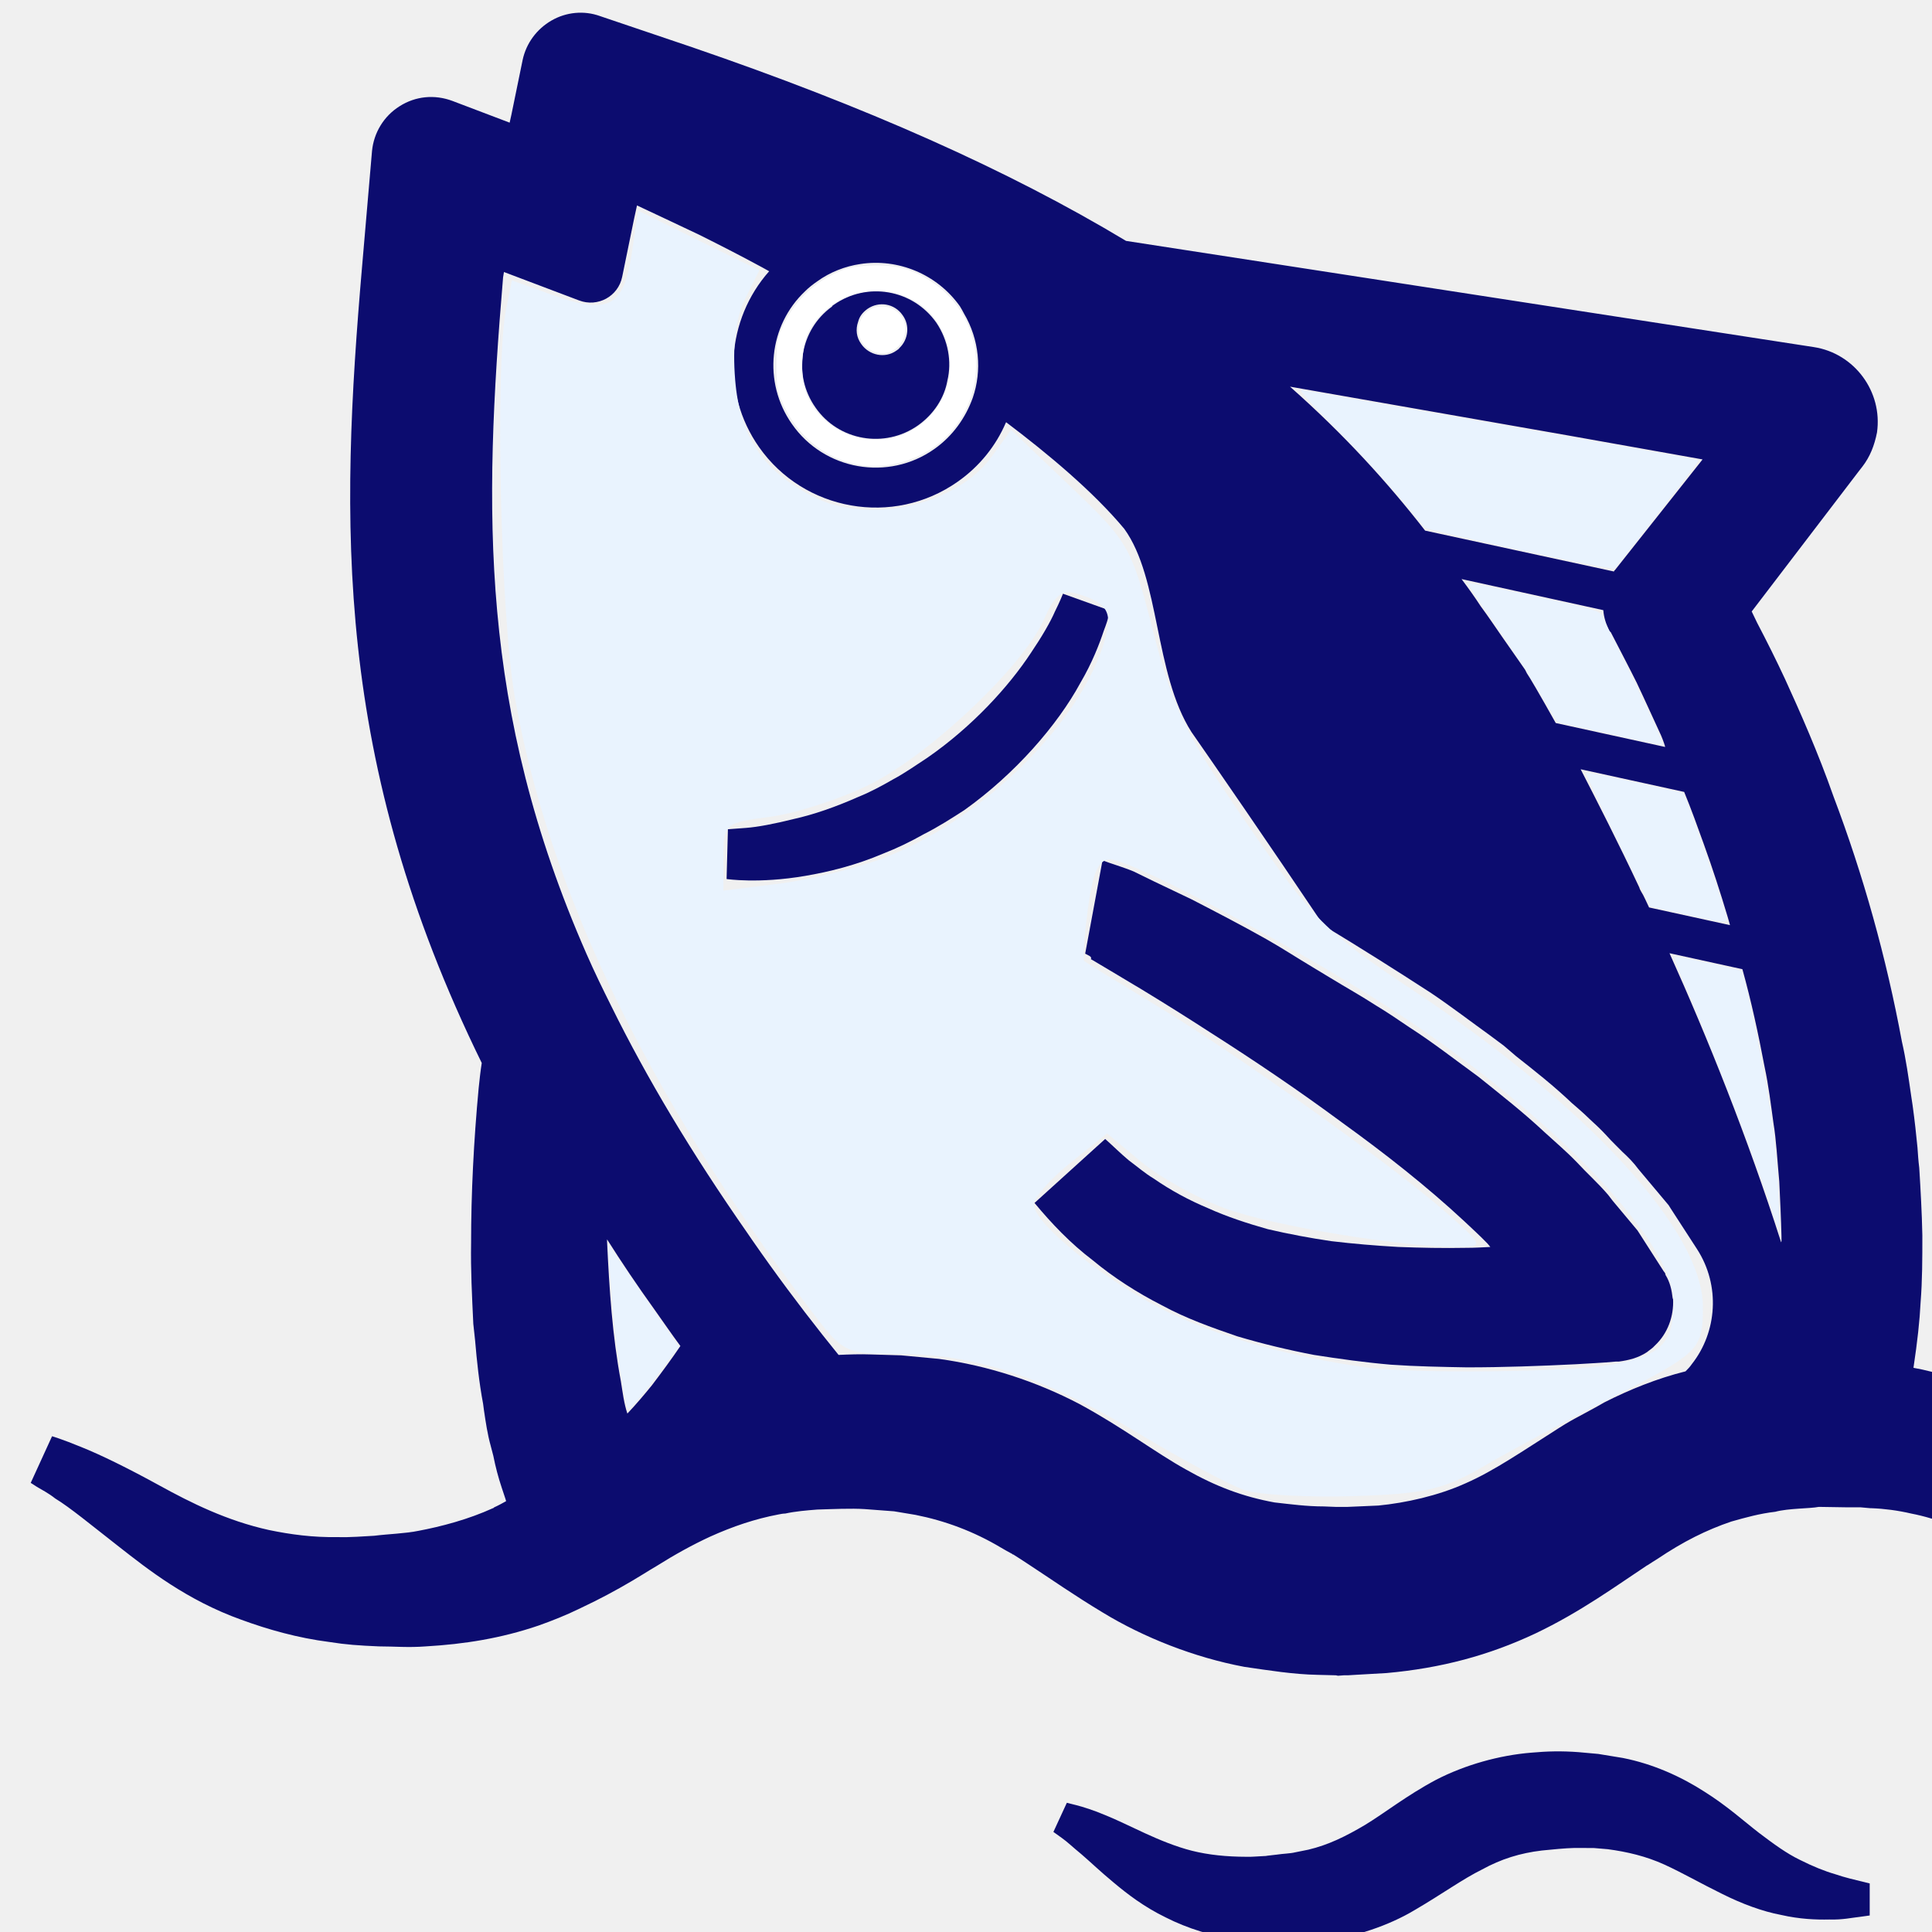
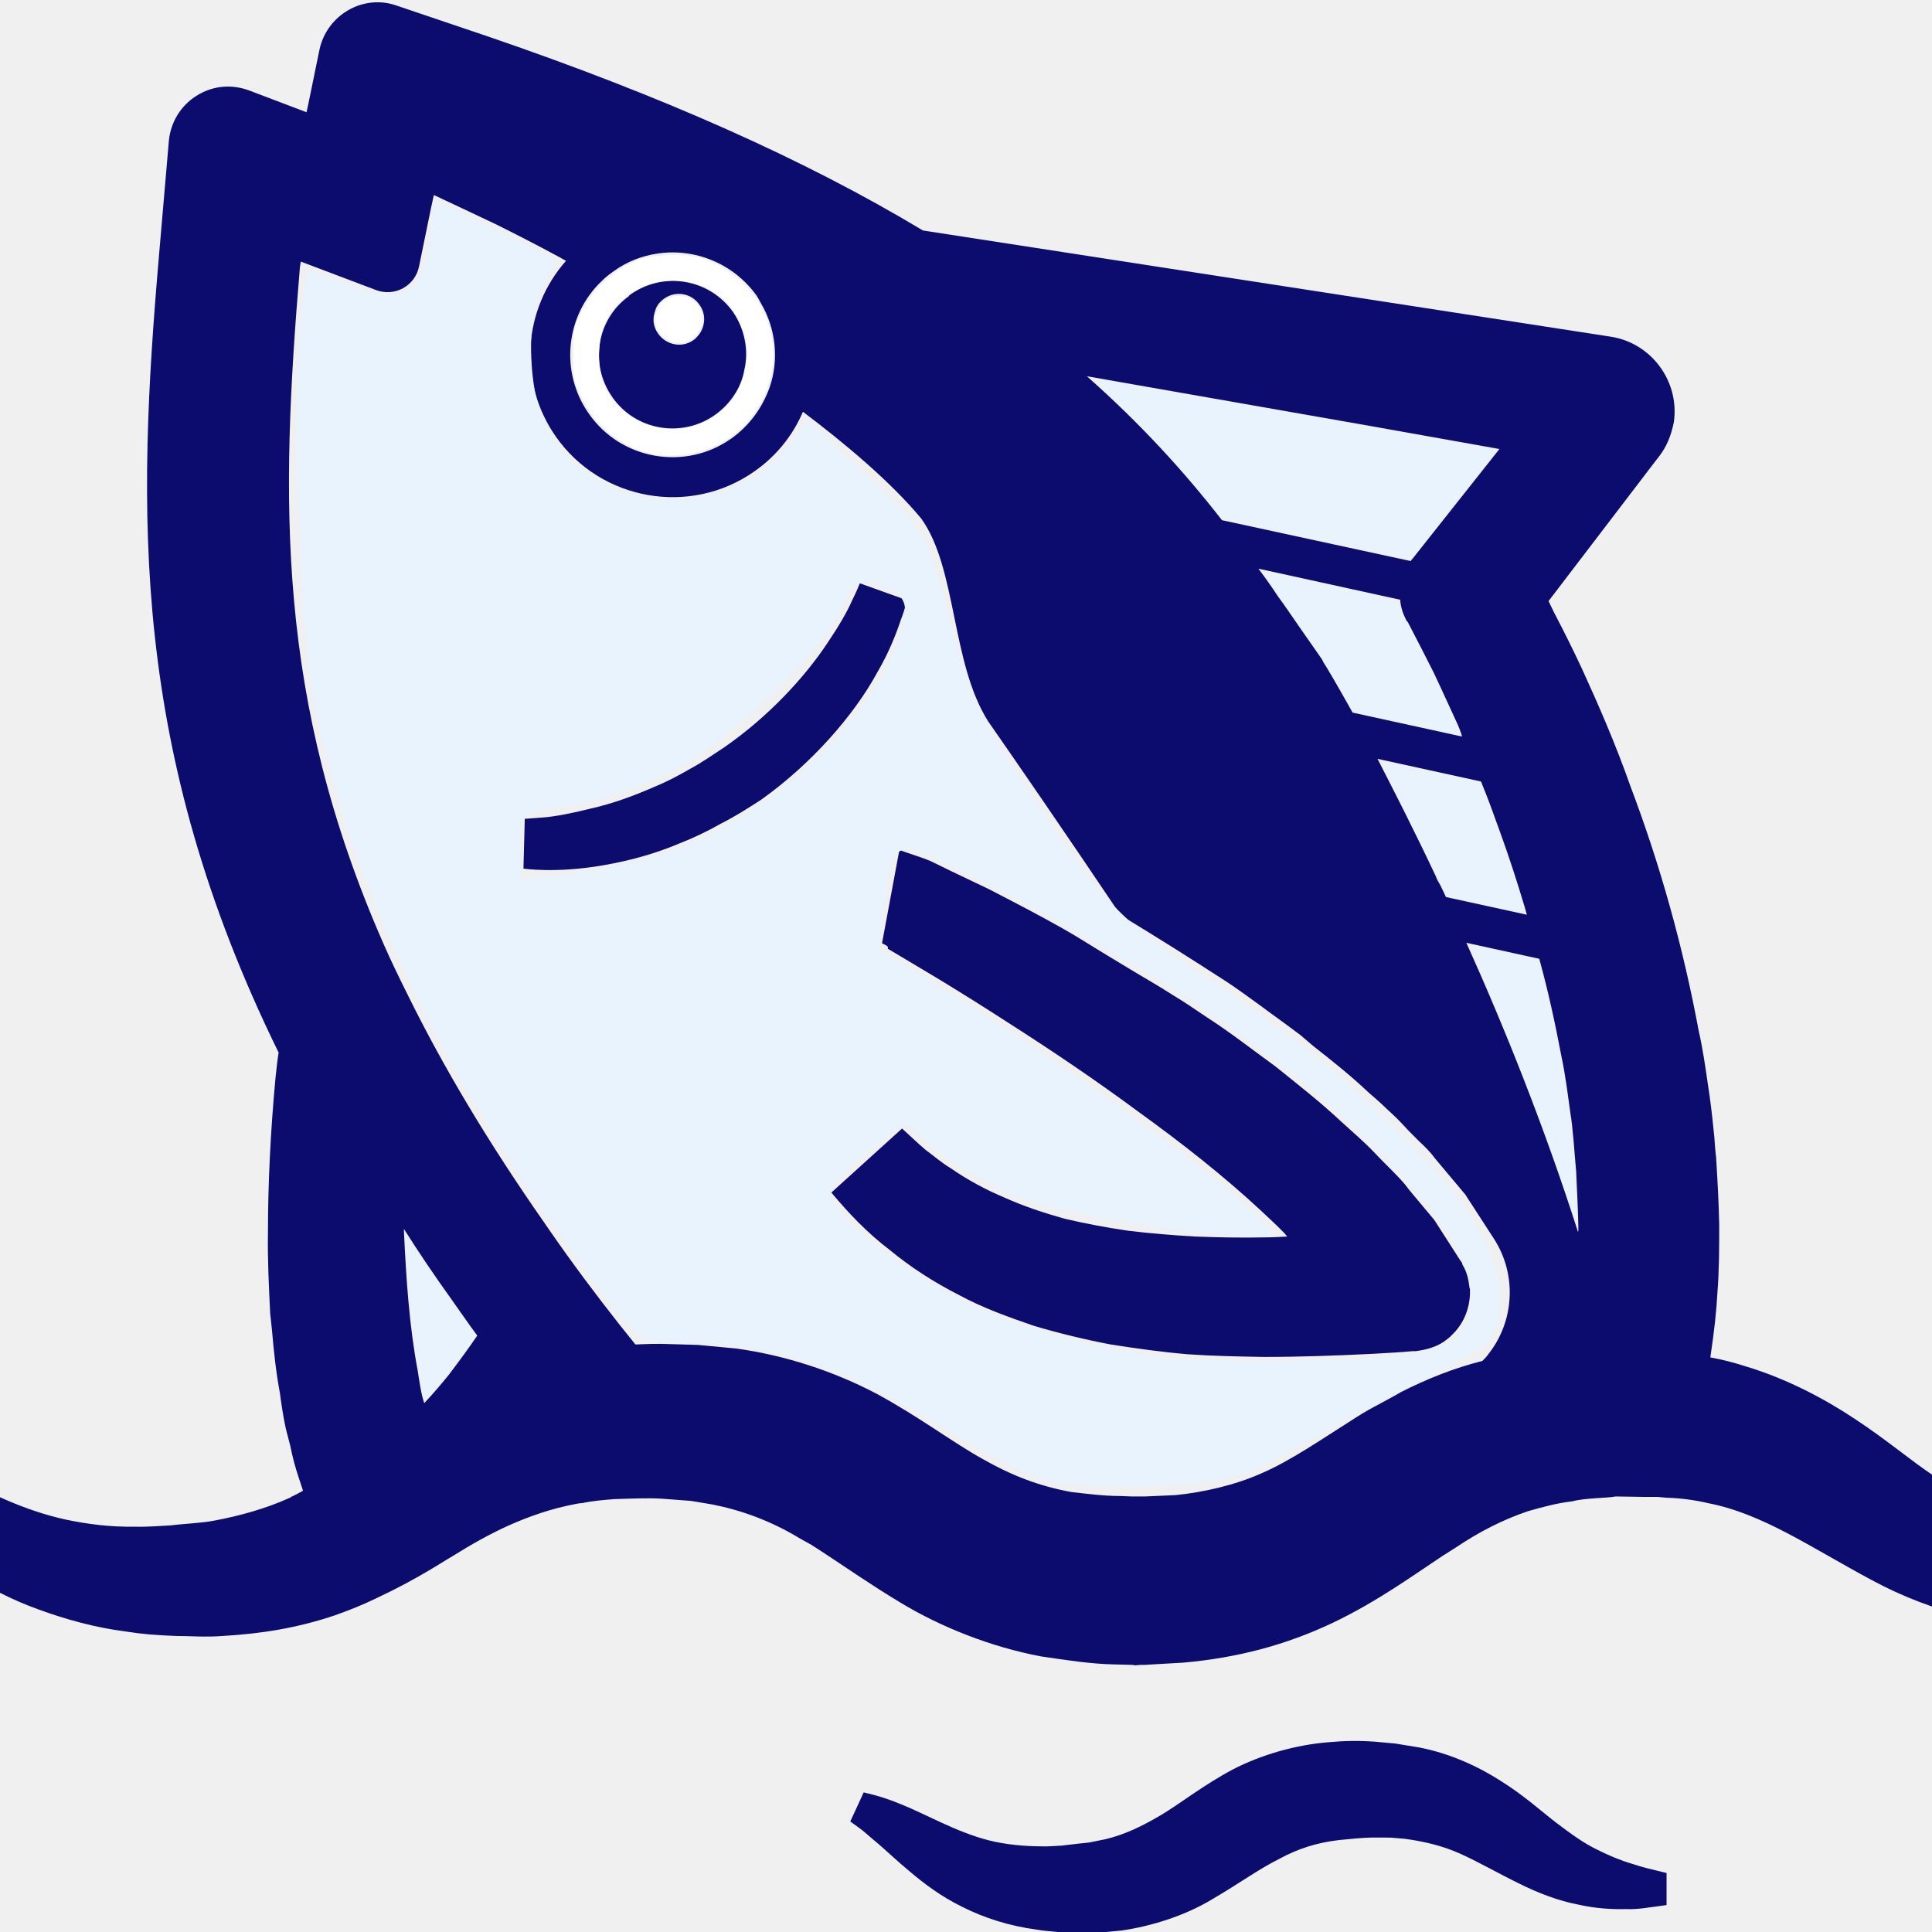
<svg xmlns="http://www.w3.org/2000/svg" xmlns:xlink="http://www.w3.org/1999/xlink" width="100mm" height="100mm" viewBox="0 0 100 100" version="1.1" id="svg8">
  <defs id="defs2">
    <linearGradient id="linearGradient974">
      <stop style="stop-color:#4b4b4b;stop-opacity:1;" offset="0" id="stop970" />
      <stop style="stop-color:#4b4b4b;stop-opacity:0;" offset="1" id="stop972" />
    </linearGradient>
    <rect x="23.624" y="86.179" width="23.035" height="17.804" id="rect904" />
    <rect x="23.624" y="86.179" width="15.686" height="13.229" id="rect904-4" />
    <rect x="23.624" y="86.179" width="15.686" height="13.229" id="rect917" />
    <rect x="23.624" y="86.179" width="15.686" height="13.229" id="rect904-4-7" />
    <rect x="23.624" y="86.179" width="15.686" height="13.229" id="rect946" />
    <rect x="23.624" y="86.179" width="15.686" height="13.229" id="rect904-8" />
    <rect x="23.624" y="86.179" width="15.686" height="13.229" id="rect976" />
    <rect x="23.624" y="86.179" width="24.207" height="17.042" id="rect904-9" />
    <rect x="23.624" y="86.179" width="15.686" height="13.229" id="rect1005" />
    <rect x="23.624" y="86.179" width="15.686" height="13.229" id="rect904-9-7" />
    <rect x="23.624" y="86.179" width="15.686" height="13.229" id="rect1034" />
    <rect x="23.624" y="86.179" width="17.497" height="14.21" id="rect904-94" />
    <rect x="23.624" y="86.179" width="15.686" height="13.229" id="rect1064" />
    <rect x="23.624" y="86.179" width="15.686" height="13.229" id="rect904-94-2" />
    <rect x="23.624" y="86.179" width="15.686" height="13.229" id="rect1093" />
    <rect x="23.624" y="86.179" width="15.686" height="13.229" id="rect904-94-2-3" />
    <rect x="23.624" y="86.179" width="15.686" height="13.229" id="rect1122" />
    <rect x="23.624" y="86.179" width="15.686" height="13.229" id="rect904-94-2-6" />
    <rect x="23.624" y="86.179" width="15.686" height="13.229" id="rect1102" />
    <radialGradient xlink:href="#linearGradient974" id="radialGradient978" cx="256" cy="256.001" fx="256" fy="256.001" r="256" gradientTransform="matrix(1,0,0,0.8194011,0,46.23348)" gradientUnits="userSpaceOnUse" />
  </defs>
  <g id="layer1" style="display:inline">
-     <text xml:space="preserve" id="text902-5" style="font-style:normal;font-variant:normal;font-weight:normal;font-stretch:normal;font-size:12.869px;line-height:1.25;font-family:sans-serif;-inkscape-font-specification:'sans-serif, Normal';font-variant-ligatures:normal;font-variant-caps:normal;font-variant-numeric:normal;font-variant-east-asian:normal;white-space:pre;shape-inside:url(#rect904-9);fill:#000000;fill-opacity:1;stroke:none;" transform="matrix(1.774316,0,0,1.73486,-42.57274,-91.77888)" />
-     <g style="opacity:1;fill:#0c0c6f;fill-opacity:1" id="g899" transform="matrix(0.2508419,0,0,0.2508419,1.590134,-10.94034)">
+     <text xml:space="preserve" id="text902-5" style="font-style:normal;font-variant:normal;font-weight:normal;font-stretch:normal;font-size:12.869px;line-height:1.25;font-family:sans-serif;-inkscape-font-specification:'sans-serif, Normal';font-variant-ligatures:normal;font-variant-caps:normal;font-variant-numeric:normal;font-variant-east-asian:normal;white-space:pre;shape-inside:url(#rect904-9);fill:#000000;fill-opacity:1;stroke:none" transform="matrix(1.774316,0,0,1.73486,-42.57274,-91.77888)" />
+     <g style="opacity:1;fill:#0c0c6f;fill-opacity:1" id="g899" transform="matrix(0.2508419,0,0,0.2508419,-8.924268,-11.47954)">
      <g id="g883" style="fill:#0c0c6f;fill-opacity:1">
        <path class="st0" d="m 165.683,106.525 c -0.183,0.094 -0.273,0.184 -0.363,0.367 -6.602,4.77 -8.16,14.031 -3.39,20.813 4.766,6.878 14.301,8.531 21.18,3.672 3.203,-2.29 5.406,-5.594 6.046,-9.262 0.918,-3.851 0.184,-8.25 -2.289,-11.922 -4.859,-6.879 -14.305,-8.523 -21.184,-3.668 z m 13.571,8.899 c -0.09,0.18 -0.367,0.367 -0.64,0.547 -2.294,1.652 -5.59,1.008 -7.242,-1.371 -1.008,-1.379 -1.191,-3.027 -0.641,-4.586 0.274,-1.101 0.918,-1.926 1.926,-2.66 2.379,-1.652 5.59,-1.102 7.242,1.282 1.558,2.112 1.191,5.045 -0.645,6.788 z" style="fill:#0c0c6f;fill-opacity:1" id="path873" />
        <path class="st0" d="m 221.434,173.737 c 1.102,-2.844 1.195,-4.035 1.285,-4.125 L 213,166.127 c 0,0 -0.641,1.649 -1.656,3.664 -0.91,2.114 -2.657,5.141 -4.95,8.531 -4.586,6.969 -12.102,15.219 -21.359,21.637 -2.386,1.562 -4.586,3.121 -6.973,4.406 -2.382,1.371 -4.766,2.66 -7.242,3.664 -4.77,2.11 -9.258,3.668 -13.386,4.586 -4.035,1.008 -7.43,1.649 -9.809,1.832 -2.386,0.184 -3.762,0.278 -3.762,0.278 l -0.274,10.27 c 0,0 6.598,1.008 16.23,-0.645 4.856,-0.824 10.45,-2.199 16.047,-4.586 2.84,-1.102 5.68,-2.473 8.434,-4.031 2.934,-1.469 5.774,-3.301 8.34,-4.953 10.546,-7.516 19.258,-17.606 23.934,-26.223 2.476,-4.219 3.942,-8.067 4.86,-10.82 z" style="fill:#0c0c6f;fill-opacity:1" id="path875" />
        <path class="st0" d="m 337.332,306.689 c 0,-0.274 -0.183,-0.55 -0.367,-0.734 l -5.41,-8.438 -5.133,-6.14 -0.918,-1.192 c -2.11,-2.476 -4.309,-4.402 -6.422,-6.695 -2.11,-2.199 -4.489,-4.214 -6.692,-6.234 -4.402,-4.125 -8.988,-7.699 -13.66,-11.461 -4.68,-3.394 -9.355,-7.062 -14.211,-10.176 -2.293,-1.558 -4.586,-3.117 -6.878,-4.496 -3.102,-2.008 -6.258,-3.766 -9.39,-5.679 -1.254,-0.766 -2.508,-1.528 -3.782,-2.286 -3.195,-1.914 -6.367,-3.977 -9.57,-5.789 -5.039,-2.84 -10.176,-5.5 -15.313,-8.156 l -7.882,-3.762 -4.129,-2.019 c -2.051,-0.855 -5.129,-1.77 -6.145,-2.187 -0.019,-0.024 -0.106,-0.051 -0.113,-0.074 l -0.004,0.027 c -0.035,-0.016 -0.126,-0.043 -0.153,-0.058 l -3.578,19.258 c 0.706,0.351 1.058,0.535 1.164,0.711 0.007,0.015 0.019,0.027 0.027,0.042 0.07,0.176 0,0.352 0,0.438 h 0.094 l 3.394,2.016 7.055,4.218 c 4.679,2.844 9.359,5.778 14.031,8.805 9.351,5.957 18.43,12.102 27.23,18.61 8.894,6.422 17.426,13.113 25.214,20.355 1.59,1.508 3.278,3.027 4.782,4.598 0.199,0.242 0.418,0.465 0.602,0.726 -1.614,0.09 -3.309,0.18 -4.922,0.18 -4.77,0.09 -9.441,0 -14.121,-0.183 -4.68,-0.274 -9.168,-0.641 -13.754,-1.192 -4.402,-0.644 -8.801,-1.469 -13.114,-2.476 -4.218,-1.188 -8.434,-2.57 -12.285,-4.309 -3.946,-1.653 -7.699,-3.668 -11.278,-6.145 -1.836,-1.102 -3.394,-2.477 -5.137,-3.762 -1.645,-1.371 -3.207,-2.93 -4.855,-4.398 l -14.582,13.207 c 3.578,4.305 7.426,8.34 12.012,11.824 4.312,3.574 9.168,6.691 14.214,9.262 5.043,2.75 10.266,4.586 15.586,6.422 5.226,1.554 10.542,2.835 15.859,3.847 5.23,0.824 10.55,1.558 15.863,2.016 5.23,0.367 10.453,0.457 15.68,0.55 7.523,0 15.039,-0.274 22.465,-0.641 2.75,-0.183 5.504,-0.277 8.254,-0.55 h 0.645 c 2.011,-0.278 3.938,-0.734 5.774,-1.926 0.55,-0.462 1.191,-0.829 1.648,-1.375 2.66,-2.477 3.946,-6.051 3.762,-9.629 -0.09,0 -0.09,-0.184 -0.09,-0.184 -0.182,-1.648 -0.549,-3.297 -1.467,-4.766 z" style="fill:#0c0c6f;fill-opacity:1" id="path877" />
        <path class="st0" d="m 379.875,354.826 c 2.566,0.094 5.41,0.461 8.16,1.102 11.278,2.199 20.906,8.985 33.742,15.863 12.652,6.875 26.957,10.086 38.328,9.992 11.461,0.094 21.183,-1.465 29.156,-3.941 7.977,-2.294 13.664,-5.598 17.332,-7.887 3.664,-2.293 5.406,-3.668 5.406,-3.668 l -5.32,-9.168 c 0,0 -1.829,0.828 -5.313,2.11 -3.578,1.187 -8.711,2.566 -15.317,3.301 -6.598,0.73 -15.034,0.367 -24.202,-1.012 -9.352,-1.558 -18.066,-4.949 -27.325,-11.277 -4.679,-3.114 -9.718,-7.426 -16.14,-11.645 -6.325,-4.218 -14.118,-8.344 -22.645,-10.91 -2.293,-0.734 -4.676,-1.374 -7.242,-1.832 0.824,-5.5 1.282,-9.718 1.469,-13.48 0.363,-4.582 0.363,-9.074 0.363,-13.848 -0.09,-4.586 -0.363,-9.442 -0.641,-13.934 -0.183,-1.465 -0.273,-2.84 -0.367,-4.214 -0.273,-2.754 -0.55,-5.414 -1.007,-8.715 l -0.278,-1.836 c -0.551,-3.847 -1.098,-7.699 -1.926,-11.278 -3.211,-17.328 -7.973,-34.382 -14.122,-50.613 -3.117,-8.89 -6.965,-17.602 -9.992,-24.203 -1.832,-3.942 -3.762,-7.793 -5.778,-11.649 l -1.102,-2.293 22.192,-29.062 0.644,-0.824 c 1.555,-2.016 2.477,-4.309 3.02,-7.062 1.195,-8.434 -4.672,-16.317 -13.02,-17.606 L 226.016,93.322 C 201.633,78.658 172.289,65.631 136.434,53.346 l -18.977,-6.418 c -3.301,-1.191 -6.973,-0.824 -9.992,0.918 -3.027,1.742 -5.23,4.679 -5.965,8.16 L 99.183,67.295 98.824,68.924 87.016,64.44 c -3.672,-1.371 -7.61,-1.004 -10.914,1.102 -3.203,2.015 -5.313,5.41 -5.68,9.262 l -2.019,23.473 c -4.586,53.09 -5.961,102.234 24.664,164.675 -0.274,1.742 -0.457,3.485 -0.641,5.23 -1.008,10.817 -1.558,21.543 -1.558,31.997 -0.094,5.414 0.183,10.82 0.457,16.598 l 0.367,3.39 c 0.367,4.309 0.825,8.711 1.653,13.11 l 0.183,1.382 c 0.367,2.469 0.734,4.95 1.375,7.242 l 0.55,2.106 c 0.458,2.289 1.008,4.402 1.742,6.602 l 0.793,2.386 0.102,0.379 c -0.82,0.453 -1.637,0.906 -2.453,1.27 -0.094,0.094 -0.184,0.183 -0.278,0.183 -5.042,2.293 -10.546,3.762 -15.402,4.676 -2.66,0.546 -6.148,0.641 -9.078,1.008 -1.832,0.094 -5.137,0.367 -7.52,0.273 -5.133,0.094 -9.812,-0.546 -14.214,-1.461 -8.707,-1.926 -16.043,-5.594 -22.555,-9.172 -6.511,-3.578 -12.102,-6.324 -16.23,-7.976 -4.031,-1.653 -5.957,-2.199 -5.957,-2.199 L 0,349.6 c 0,0 0.457,0.274 1.285,0.824 0.918,0.551 2.383,1.286 3.758,2.387 3.027,1.832 7.336,5.41 13.207,9.992 5.863,4.586 13.93,11 25.214,15.039 5.496,2.015 11.641,3.758 18.152,4.586 3.391,0.543 6.051,0.734 10.266,0.91 3.21,0 5.965,0.281 9.633,0 7.882,-0.454 15.496,-1.645 23.289,-4.305 2.844,-1.008 5.594,-2.11 8.25,-3.394 1.102,-0.551 2.294,-1.102 3.395,-1.649 3.484,-1.746 6.878,-3.668 9.992,-5.594 0.918,-0.55 1.742,-1.102 2.566,-1.558 3.945,-2.477 7.609,-4.496 11.187,-6.145 4.676,-2.106 9.258,-3.664 14.122,-4.582 0.457,-0.09 0.918,-0.184 1.374,-0.184 2.11,-0.461 4.313,-0.641 6.606,-0.824 3.114,-0.094 7.058,-0.278 9.809,-0.094 l 6.05,0.457 4.402,0.734 c 6.047,1.195 12.012,3.39 17.692,6.785 0.734,0.458 1.468,0.825 2.293,1.286 0,0.09 0.094,0.09 0.183,0.09 1.012,0.641 2.02,1.286 3.122,2.019 4.492,2.934 9.441,6.414 15.402,9.993 8.433,5.137 18.886,9.258 29.16,11.183 5.039,0.734 10.175,1.562 15.125,1.653 l 3.762,0.094 0.457,0.09 1.192,-0.09 h 0.828 l 1.558,-0.094 6.414,-0.367 c 11.285,-1.008 21.183,-3.668 30.718,-8.161 9.262,-4.398 16.778,-9.898 23.016,-14.027 0.09,0 0.09,-0.09 0.183,-0.09 0.734,-0.461 1.375,-0.918 2.016,-1.285 5.32,-3.578 10.086,-5.958 15.222,-7.7 2.934,-0.828 5.867,-1.652 9.074,-2.019 2.754,-0.734 7.156,-0.641 8.988,-1.008 l 5.778,0.09 h 2.843 l 2.016,0.183 h 0.276 z m -18.688,-54.863 c -6.949,-21.742 -15.171,-42.203 -23.031,-59.656 l 15.039,3.297 c 1.836,6.606 3.297,13.39 4.582,20.172 0.824,3.855 1.285,7.703 1.836,11.648 0.55,3.207 0.824,8.066 1.191,12.008 0.183,3.946 0.367,7.523 0.457,11.371 0,0.309 0,0.617 0,0.926 -0.019,0.078 -0.039,0.156 -0.074,0.234 z m -18.449,25.156 c -0.367,0.547 -0.824,1.008 -1.278,1.465 -5.871,1.469 -11.558,3.762 -16.781,6.418 -0.734,0.457 -1.469,0.824 -2.11,1.191 -0.734,0.367 -1.469,0.832 -2.203,1.195 -1.742,0.914 -3.394,1.832 -4.953,2.84 -7.516,4.77 -13.473,8.898 -19.344,11.461 -5.687,2.57 -12.379,4.039 -17.973,4.586 l -6.324,0.277 h -2.57 l -2.383,-0.094 c -3.578,0 -6.874,-0.457 -10.175,-0.824 -6.508,-1.191 -12.106,-3.301 -18.246,-6.782 -6.145,-3.394 -13.117,-8.714 -21.918,-13.484 -8.891,-4.676 -18.977,-7.977 -29.066,-9.352 l -7.794,-0.734 -6.144,-0.183 c -2.379,-0.09 -4.672,0 -6.782,0.094 l -3.305,-4.125 c -4.855,-6.145 -9.718,-12.653 -14.484,-19.531 l -1.008,-1.469 c -11.648,-16.684 -20.816,-32.09 -28.058,-46.762 -1.832,-3.668 -3.574,-7.246 -5.137,-10.817 C 92.515,189.966 93.432,148.887 97.468,100.845 l 0.172,-1.055 0.015,-0.046 15.489,5.863 c 3.851,1.469 8.074,-0.825 8.898,-4.856 l 2.473,-12.062 0.586,-2.683 c 3.114,1.465 7.41,3.473 12.801,6.035 3.789,1.89 8.222,4.137 12.926,6.687 0.527,0.305 1.008,0.543 1.543,0.859 -8.782,9.902 -10.058,24.922 -2.09,36.282 9.262,13.203 27.691,16.504 40.984,7.148 4.543,-3.175 7.906,-7.441 9.934,-12.156 0.019,-0.043 0.054,-0.078 0.074,-0.121 8.617,6.507 17.965,14.301 24.375,21.996 7.43,10.274 6.148,29.801 13.851,41.906 4.855,6.969 15.492,22.374 27.32,39.976 7.43,4.496 14.856,9.172 22.192,13.938 4.214,2.844 8.16,5.871 12.102,8.707 l 2.839,2.114 2.57,2.199 c 3.852,3.027 7.797,6.144 11.461,9.629 l 1.375,1.191 c 0.824,0.734 1.558,1.375 2.293,2.11 1.102,1.007 2.294,2.109 3.395,3.301 0.64,0.734 1.281,1.374 2.015,2.109 0.461,0.462 0.914,0.918 1.371,1.375 1.199,1.102 2.293,2.199 3.305,3.574 l 6.234,7.43 0.461,0.734 5.406,8.34 c 4.865,7.524 4.131,17.148 -1.1,23.75 z M 194.386,125.693 c -1.469,4.121 -4.129,7.883 -7.886,10.543 -9.539,6.781 -22.832,4.398 -29.434,-5.137 -6.05,-8.618 -4.77,-20.352 2.754,-27.418 0.727,-0.726 1.555,-1.374 2.477,-2.011 2.656,-1.926 5.774,-3.118 8.89,-3.578 7.699,-1.191 15.774,2.02 20.539,8.711 0.274,0.457 0.551,0.918 0.824,1.465 3.212,5.413 3.763,11.828 1.836,17.425 z m 142.649,71.297 c 0.058,0.25 0.18,0.465 0.211,0.754 l -22.566,-4.938 c -3.387,-6.051 -5.497,-9.626 -5.958,-10.27 l -0.367,-0.73 -4.675,-6.695 c -1.469,-2.11 -2.934,-4.309 -4.493,-6.418 -1.191,-1.832 -2.566,-3.758 -3.941,-5.59 l 29.25,6.414 c 0.09,1.375 0.551,2.934 1.286,4.313 l 0.273,0.274 c 1.653,3.21 3.578,6.875 5.317,10.359 1.742,3.668 3.39,7.34 5.043,10.91 0.249,0.563 0.429,1.086 0.62,1.617 z m 13.598,37.523 -16.695,-3.652 c -0.551,-1.102 -1.008,-2.293 -1.649,-3.301 -0.094,-0.183 -0.277,-0.461 -0.367,-0.824 -4.398,-9.352 -8.621,-17.61 -12.105,-24.39 l 21.363,4.679 c 1.469,3.57 2.75,7.149 4.035,10.726 1.808,5.004 3.414,9.962 4.926,15.016 0.152,0.579 0.351,1.169 0.492,1.746 z m -5.656,-96.1 -18.098,22.855 c -0.09,0 -0.184,0.183 -0.184,0.274 l -38.969,-8.438 c -7.703,-9.902 -16.687,-19.801 -27.875,-29.703 l 57.555,10.098 z m -221.86,196.882 c -0.71,-2.094 -0.992,-4.519 -1.347,-6.691 -1.746,-9.258 -2.386,-18.985 -2.844,-28.793 v -0.458 c 3.02,4.77 6.23,9.539 9.719,14.394 1.832,2.57 3.574,5.137 5.41,7.61 -1.836,2.703 -3.824,5.398 -5.863,8.082 -1.559,1.922 -3.184,3.852 -5.075,5.856 z" style="fill:#0c0c6f;fill-opacity:1" id="path879" />
        <path class="st0" d="m 254.016,426.629 c -1.063,0.035 -2.157,0.168 -3.165,0.122 -4.129,-0.008 -7.843,-0.391 -11.258,-1.246 -6.722,-1.722 -12.938,-5.378 -17.875,-7.351 -2.359,-1.008 -4.683,-1.727 -5.926,-2.043 -1.305,-0.324 -1.996,-0.5 -1.996,-0.5 l -2.77,6.012 c 0,0 0.582,0.418 1.68,1.203 1.141,0.793 2.246,1.882 4.11,3.41 1.793,1.535 3.882,3.555 6.664,5.852 2.746,2.305 6.246,5.007 10.726,7.179 4.434,2.25 9.73,3.934 15.254,4.657 1.39,0.262 2.762,0.32 4.176,0.476 l 1.058,0.098 c 0.352,0.012 -0.039,0.043 0.926,0.039 l 0.473,0.016 1.898,0.062 c 1.363,0.015 2.359,0.148 4.051,-0.02 1.64,-0.16 3.297,-0.316 4.965,-0.476 6.277,-0.922 13.074,-3.074 18.594,-6.391 5.535,-3.226 9.898,-6.398 13.898,-8.367 3.906,-2.144 7.82,-3.374 12.344,-3.906 2.14,-0.219 4.766,-0.477 6.672,-0.524 l 4,0.012 2.878,0.242 c 4.07,0.542 7.926,1.461 11.672,3.16 3.734,1.699 7.68,3.977 11.832,6.008 4.114,2.07 8.41,3.672 12.285,4.398 3.84,0.878 7.246,1.004 9.946,0.942 2.722,0.094 4.789,-0.395 6.195,-0.532 1.394,-0.191 2.141,-0.297 2.141,-0.297 v -6.617 c 0,0 -0.66,-0.16 -1.902,-0.465 -1.226,-0.309 -3.046,-0.695 -5.195,-1.43 -2.184,-0.629 -4.691,-1.641 -7.34,-2.981 -2.687,-1.297 -5.34,-3.23 -8.422,-5.566 -3.062,-2.359 -6.512,-5.515 -11.25,-8.492 -4.691,-3.027 -10.511,-5.715 -16.855,-6.957 -1.668,-0.27 -3.344,-0.547 -5.031,-0.825 l -4.082,-0.371 c -3.515,-0.258 -6.406,-0.195 -9.77,0.11 -6.507,0.527 -13.613,2.481 -19.656,5.61 -6.023,3.203 -10.656,6.898 -14.66,9.316 -4.004,2.367 -7.558,4.114 -11.676,5.09 l -2.808,0.566 c -0.879,0.222 -2.458,0.262 -3.63,0.445 l -1.886,0.219 -0.469,0.058 c 0.649,-0.012 -0.05,0.008 -0.012,0.012 z" style="fill:#0c0c6f;fill-opacity:1" id="path881" />
      </g>
    </g>
    <g style="opacity:1" id="g953" transform="matrix(0.2645833,0,0,0.2645833,69.20254,112.9374)">
-       <g id="g937">
- 	
- 	
- 	
- 	
- 	
- </g>
+       <g id="g937" />
    </g>
-     <path style="fill:#e9f3fe;fill-opacity:1;stroke:none;stroke-width:9.648;stroke-linecap:round;stroke-linejoin:round;stroke-miterlimit:4;stroke-dasharray:none;stroke-opacity:0.327" d="m 64.455,77.14 c -0.743,-0.24 -3.228,-1.566 -5.522,-2.947 -4.835,-2.911 -8.479,-4.117 -12.441,-4.117 -2.773,0 -2.846,-0.038 -4.625,-2.384 C 33.503,56.659 28.377,46.009 26.643,36.061 25.902,31.816 25.615,18.909 26.196,16.003 l 0.298,-1.49 2.121,0.763 c 2.863,1.03 3.668,0.612 4.077,-2.116 l 0.339,-2.258 3.136,1.547 3.136,1.547 -0.738,1.478 c -0.487,0.975 -0.661,2.404 -0.512,4.199 0.242,2.916 1.41,4.672 4.008,6.024 2.871,1.494 7.413,0.484 9.267,-2.06 l 1.007,-1.383 3.099,2.952 c 2.989,2.848 3.14,3.113 4.261,7.508 1.005,3.94 1.659,5.28 4.842,9.913 3.437,5.003 4.011,5.577 8.689,8.692 9.065,6.035 14.917,12.439 14.917,16.323 0,2.236 -0.15,2.381 -5.02,4.85 -2.071,1.05 -4.885,2.562 -6.254,3.36 -2.135,1.245 -3.098,1.471 -6.777,1.586 -2.358,0.074 -4.896,-0.061 -5.639,-0.301 z m 19.108,-6.528 c 2.439,-0.471 3.057,-1.117 3.069,-3.207 0.016,-3.03 -5.947,-9.356 -13.791,-14.63 -4.805,-3.23 -14.16,-8.274 -15.377,-8.29 -0.602,-0.008 -0.902,0.657 -1.155,2.558 -0.187,1.413 -0.273,2.628 -0.19,2.702 0.083,0.073 1.732,1.089 3.664,2.258 4.211,2.546 12.27,8.299 15.06,10.75 1.932,1.697 1.96,1.765 0.74,1.783 -2.866,0.043 -9.765,-1.089 -12.205,-2.002 -1.436,-0.537 -3.391,-1.628 -4.344,-2.424 l -1.733,-1.447 -1.896,1.524 c -1.043,0.838 -1.896,1.807 -1.896,2.153 0,1.051 4.081,4.266 7.279,5.734 2.675,1.228 5.938,2.124 9.789,2.686 2.483,0.362 10.838,0.267 12.987,-0.148 z M 45.718,44.417 c 4.926,-1.879 9.912,-6.671 11.346,-10.906 0.598,-1.765 0.356,-2.281 -1.302,-2.779 -0.791,-0.238 -1.163,0.048 -1.724,1.324 -1.06,2.41 -5.916,7.011 -9.025,8.55 -1.497,0.741 -3.813,1.493 -5.145,1.67 -2.371,0.315 -2.423,0.359 -2.423,2.072 v 1.75 l 2.878,-0.36 c 1.583,-0.198 4.011,-0.792 5.396,-1.32 z" id="path3004" />
-     <path style="fill:#ffffff;fill-opacity:1;stroke:none;stroke-width:2.412;stroke-linecap:round;stroke-linejoin:round;stroke-miterlimit:4;stroke-dasharray:none;stroke-opacity:0.327" d="m 44.005,23.961 c -1.489,-0.411 -2.724,-1.469 -3.414,-2.927 -0.37,-0.782 -0.4,-0.94 -0.4,-2.164 0,-1.242 0.025,-1.37 0.418,-2.169 0.529,-1.075 1.414,-1.962 2.481,-2.487 0.702,-0.345 1.009,-0.419 1.93,-0.463 1.374,-0.066 2.221,0.164 3.281,0.889 2.573,1.761 2.984,5.382 0.88,7.758 -1.239,1.399 -3.402,2.052 -5.175,1.563 z m 2.686,-1.451 c 2.432,-0.91 3.261,-3.96 1.651,-6.069 -0.647,-0.847 -1.823,-1.391 -2.995,-1.386 -1.461,0.006 -2.82,0.832 -3.492,2.123 -0.363,0.698 -0.447,2.203 -0.168,3.042 0.656,1.976 2.991,3.045 5.005,2.291 z" id="path3006" />
-     <path style="fill:#ffffff;fill-opacity:1;stroke:none;stroke-width:2.412;stroke-linecap:round;stroke-linejoin:round;stroke-miterlimit:4;stroke-dasharray:none;stroke-opacity:0.327" d="m 45.18,18.182 c -1.212,-0.524 -0.848,-2.322 0.47,-2.322 0.88,0 1.456,0.842 1.124,1.644 -0.275,0.663 -0.957,0.954 -1.594,0.679 z" id="path3008" />
-     <path style="fill:#e9f3fe;fill-opacity:1;stroke:none;stroke-width:2.412;stroke-linecap:round;stroke-linejoin:round;stroke-miterlimit:4;stroke-dasharray:none;stroke-opacity:0.327" d="M 78.664,28.46 C 76.011,27.883 73.802,27.367 73.754,27.314 c -0.048,-0.053 -0.673,-0.803 -1.389,-1.665 -0.716,-0.863 -2.196,-2.46 -3.29,-3.55 -1.309,-1.305 -1.888,-1.959 -1.695,-1.915 0.161,0.037 3.512,0.629 7.446,1.316 8.968,1.565 13.04,2.291 13.091,2.334 0.031,0.026 -4.059,5.282 -4.357,5.597 -0.041,0.044 -2.246,-0.393 -4.898,-0.97 z" id="path3010" />
-     <path style="fill:#e9f3fe;fill-opacity:1;stroke:none;stroke-width:2.412;stroke-linecap:round;stroke-linejoin:round;stroke-miterlimit:4;stroke-dasharray:none;stroke-opacity:0.327" d="m 83.245,37.965 -2.626,-0.587 -1.018,-1.692 c -0.56,-0.931 -1.615,-2.539 -2.346,-3.574 -0.731,-1.035 -1.308,-1.905 -1.283,-1.933 0.025,-0.028 1.578,0.282 3.451,0.688 3.209,0.696 3.413,0.757 3.533,1.055 0.07,0.174 0.509,1.078 0.975,2.01 0.838,1.675 2.128,4.449 2.128,4.577 0,0.089 0.146,0.117 -2.815,-0.544 z" id="path3012" />
-     <path style="fill:#e9f3fe;fill-opacity:1;stroke:none;stroke-width:2.412;stroke-linecap:round;stroke-linejoin:round;stroke-miterlimit:4;stroke-dasharray:none;stroke-opacity:0.327" d="M 87.213,47.317 85.417,46.918 83.729,43.479 c -0.928,-1.891 -1.668,-3.459 -1.643,-3.483 0.025,-0.025 1.168,0.201 2.54,0.503 l 2.495,0.548 0.29,0.741 c 0.361,0.924 1.575,4.438 1.833,5.304 0.232,0.783 0.395,0.765 -2.03,0.226 z" id="path3014" />
-     <path style="fill:#e9f3fe;fill-opacity:1;stroke:none;stroke-width:2.412;stroke-linecap:round;stroke-linejoin:round;stroke-miterlimit:4;stroke-dasharray:none;stroke-opacity:0.327" d="M 91.78,62.827 C 91.058,60.501 88.455,53.749 87.147,50.811 86.84,50.12 86.631,49.54 86.682,49.52 c 0.099,-0.038 3.386,0.672 3.449,0.746 0.211,0.243 1.352,5.94 1.642,8.2 0.196,1.528 0.399,5.083 0.29,5.083 -0.033,0 -0.16,-0.325 -0.283,-0.722 z" id="path3016" />
-     <path style="fill:#e9f3fe;fill-opacity:1;stroke:none;stroke-width:2.412;stroke-linecap:round;stroke-linejoin:round;stroke-miterlimit:4;stroke-dasharray:none;stroke-opacity:0.327" d="m 32.417,72.692 c -0.037,-0.163 -0.178,-0.974 -0.314,-1.802 -0.219,-1.337 -0.302,-2.15 -0.579,-5.647 l -0.069,-0.878 0.465,0.69 c 0.256,0.38 1.083,1.584 1.838,2.676 l 1.373,1.986 -1.064,1.403 c -0.585,0.771 -1.181,1.508 -1.323,1.636 -0.254,0.229 -0.26,0.228 -0.326,-0.063 z" id="path3018" />
+     <path style="fill:#e9f3fe;fill-opacity:1;stroke:none;stroke-width:9.648;stroke-linecap:round;stroke-linejoin:round;stroke-miterlimit:4;stroke-dasharray:none;stroke-opacity:0.327" d="m 53.94,76.601 c -0.743,-0.24 -3.228,-1.566 -5.522,-2.947 -4.835,-2.911 -8.479,-4.117 -12.441,-4.117 -2.773,0 -2.846,-0.038 -4.625,-2.384 C 22.989,56.119 17.863,45.47 16.128,35.522 15.388,31.277 15.101,18.37 15.682,15.464 l 0.298,-1.49 2.121,0.763 c 2.863,1.03 3.668,0.612 4.077,-2.116 l 0.339,-2.258 3.136,1.547 3.136,1.547 -0.738,1.478 c -0.487,0.975 -0.661,2.404 -0.512,4.199 0.242,2.916 1.41,4.672 4.008,6.024 2.871,1.494 7.413,0.484 9.267,-2.06 l 1.007,-1.383 3.099,2.952 c 2.989,2.848 3.14,3.113 4.261,7.508 1.005,3.94 1.659,5.28 4.842,9.913 3.437,5.003 4.011,5.577 8.689,8.692 9.065,6.035 14.917,12.439 14.917,16.323 0,2.236 -0.15,2.381 -5.02,4.85 -2.071,1.05 -4.885,2.562 -6.254,3.36 -2.135,1.245 -3.098,1.471 -6.777,1.586 -2.358,0.074 -4.896,-0.061 -5.639,-0.301 z m 19.108,-6.528 c 2.439,-0.471 3.057,-1.117 3.069,-3.207 0.016,-3.03 -5.947,-9.356 -13.791,-14.63 -4.805,-3.23 -14.16,-8.274 -15.377,-8.29 -0.602,-0.008 -0.902,0.657 -1.155,2.558 -0.187,1.413 -0.273,2.628 -0.19,2.702 0.083,0.073 1.732,1.089 3.664,2.258 4.211,2.546 12.27,8.299 15.06,10.75 1.932,1.697 1.96,1.765 0.74,1.783 -2.866,0.043 -9.765,-1.089 -12.205,-2.002 -1.436,-0.537 -3.391,-1.628 -4.344,-2.424 l -1.733,-1.447 -1.896,1.524 c -1.043,0.838 -1.896,1.807 -1.896,2.153 0,1.051 4.081,4.266 7.279,5.734 2.675,1.228 5.938,2.124 9.789,2.686 2.483,0.362 10.838,0.267 12.987,-0.148 z M 35.204,43.877 c 4.926,-1.879 9.912,-6.671 11.346,-10.906 0.598,-1.765 0.356,-2.281 -1.302,-2.779 -0.791,-0.238 -1.163,0.048 -1.724,1.324 -1.06,2.41 -5.916,7.011 -9.025,8.55 -1.497,0.741 -3.813,1.493 -5.145,1.67 -2.371,0.315 -2.423,0.359 -2.423,2.072 v 1.75 l 2.878,-0.36 c 1.583,-0.198 4.011,-0.792 5.396,-1.32 z" id="path3004" />
+     <path style="fill:#ffffff;fill-opacity:1;stroke:none;stroke-width:2.412;stroke-linecap:round;stroke-linejoin:round;stroke-miterlimit:4;stroke-dasharray:none;stroke-opacity:0.327" d="m 33.49,23.422 c -1.489,-0.411 -2.724,-1.469 -3.414,-2.927 -0.37,-0.782 -0.4,-0.94 -0.4,-2.164 0,-1.242 0.025,-1.37 0.418,-2.169 0.529,-1.075 1.414,-1.962 2.481,-2.487 0.702,-0.345 1.009,-0.419 1.93,-0.463 1.374,-0.066 2.221,0.164 3.281,0.889 2.573,1.761 2.984,5.382 0.88,7.758 -1.239,1.399 -3.402,2.052 -5.175,1.563 z m 2.686,-1.451 c 2.432,-0.91 3.261,-3.96 1.651,-6.069 -0.647,-0.847 -1.823,-1.391 -2.995,-1.386 -1.461,0.006 -2.82,0.832 -3.492,2.123 -0.363,0.698 -0.447,2.203 -0.168,3.042 0.656,1.976 2.991,3.045 5.005,2.291 z" id="path3006" />
+     <path style="fill:#ffffff;fill-opacity:1;stroke:none;stroke-width:2.412;stroke-linecap:round;stroke-linejoin:round;stroke-miterlimit:4;stroke-dasharray:none;stroke-opacity:0.327" d="m 34.666,17.643 c -1.212,-0.524 -0.848,-2.322 0.47,-2.322 0.88,0 1.456,0.842 1.124,1.644 -0.275,0.663 -0.957,0.954 -1.594,0.679 z" id="path3008" />
+     <path style="fill:#e9f3fe;fill-opacity:1;stroke:none;stroke-width:2.412;stroke-linecap:round;stroke-linejoin:round;stroke-miterlimit:4;stroke-dasharray:none;stroke-opacity:0.327" d="m 68.15,27.921 c -2.653,-0.577 -4.862,-1.093 -4.91,-1.147 -0.048,-0.053 -0.673,-0.803 -1.389,-1.665 -0.716,-0.863 -2.196,-2.46 -3.29,-3.55 -1.309,-1.305 -1.888,-1.959 -1.695,-1.915 0.161,0.037 3.512,0.629 7.446,1.316 8.968,1.565 13.04,2.291 13.091,2.334 0.031,0.026 -4.059,5.282 -4.357,5.597 -0.041,0.044 -2.246,-0.393 -4.898,-0.97 z" id="path3010" />
+     <path style="fill:#e9f3fe;fill-opacity:1;stroke:none;stroke-width:2.412;stroke-linecap:round;stroke-linejoin:round;stroke-miterlimit:4;stroke-dasharray:none;stroke-opacity:0.327" d="m 72.731,37.425 -2.626,-0.587 -1.018,-1.692 c -0.56,-0.931 -1.615,-2.539 -2.346,-3.574 -0.731,-1.035 -1.308,-1.905 -1.283,-1.933 0.025,-0.028 1.578,0.282 3.451,0.688 3.209,0.696 3.413,0.757 3.533,1.055 0.07,0.174 0.509,1.078 0.975,2.01 0.838,1.675 2.128,4.449 2.128,4.577 0,0.089 0.146,0.117 -2.815,-0.544 z" id="path3012" />
+     <path style="fill:#e9f3fe;fill-opacity:1;stroke:none;stroke-width:2.412;stroke-linecap:round;stroke-linejoin:round;stroke-miterlimit:4;stroke-dasharray:none;stroke-opacity:0.327" d="M 76.698,46.777 74.903,46.379 73.215,42.94 c -0.928,-1.891 -1.668,-3.459 -1.643,-3.483 0.025,-0.025 1.168,0.201 2.54,0.503 l 2.495,0.548 0.29,0.741 c 0.361,0.924 1.575,4.438 1.833,5.304 0.232,0.783 0.395,0.765 -2.03,0.226 z" id="path3014" />
+     <path style="fill:#e9f3fe;fill-opacity:1;stroke:none;stroke-width:2.412;stroke-linecap:round;stroke-linejoin:round;stroke-miterlimit:4;stroke-dasharray:none;stroke-opacity:0.327" d="M 81.265,62.288 C 80.543,59.961 77.94,53.209 76.633,50.271 76.326,49.581 76.116,49 76.168,48.981 c 0.099,-0.038 3.386,0.672 3.449,0.746 0.211,0.243 1.352,5.94 1.642,8.2 0.196,1.528 0.399,5.083 0.29,5.083 -0.033,0 -0.16,-0.325 -0.283,-0.722 z" id="path3016" />
+     <path style="fill:#e9f3fe;fill-opacity:1;stroke:none;stroke-width:2.412;stroke-linecap:round;stroke-linejoin:round;stroke-miterlimit:4;stroke-dasharray:none;stroke-opacity:0.327" d="m 21.903,72.153 c -0.037,-0.163 -0.178,-0.974 -0.314,-1.802 -0.219,-1.337 -0.302,-2.15 -0.579,-5.647 l -0.069,-0.878 0.465,0.69 c 0.256,0.38 1.083,1.584 1.838,2.676 l 1.373,1.986 -1.064,1.403 c -0.585,0.771 -1.181,1.508 -1.323,1.636 -0.254,0.229 -0.26,0.228 -0.326,-0.063 z" id="path3018" />
  </g>
  <style type="text/css" id="style871">
	.st0{fill:#374149;}
</style>
  <style type="text/css" id="style901">
	.st0{fill:#374149;}
</style>
  <style type="text/css" id="style925">
	.st0{fill:#374149;}
</style>
</svg>
